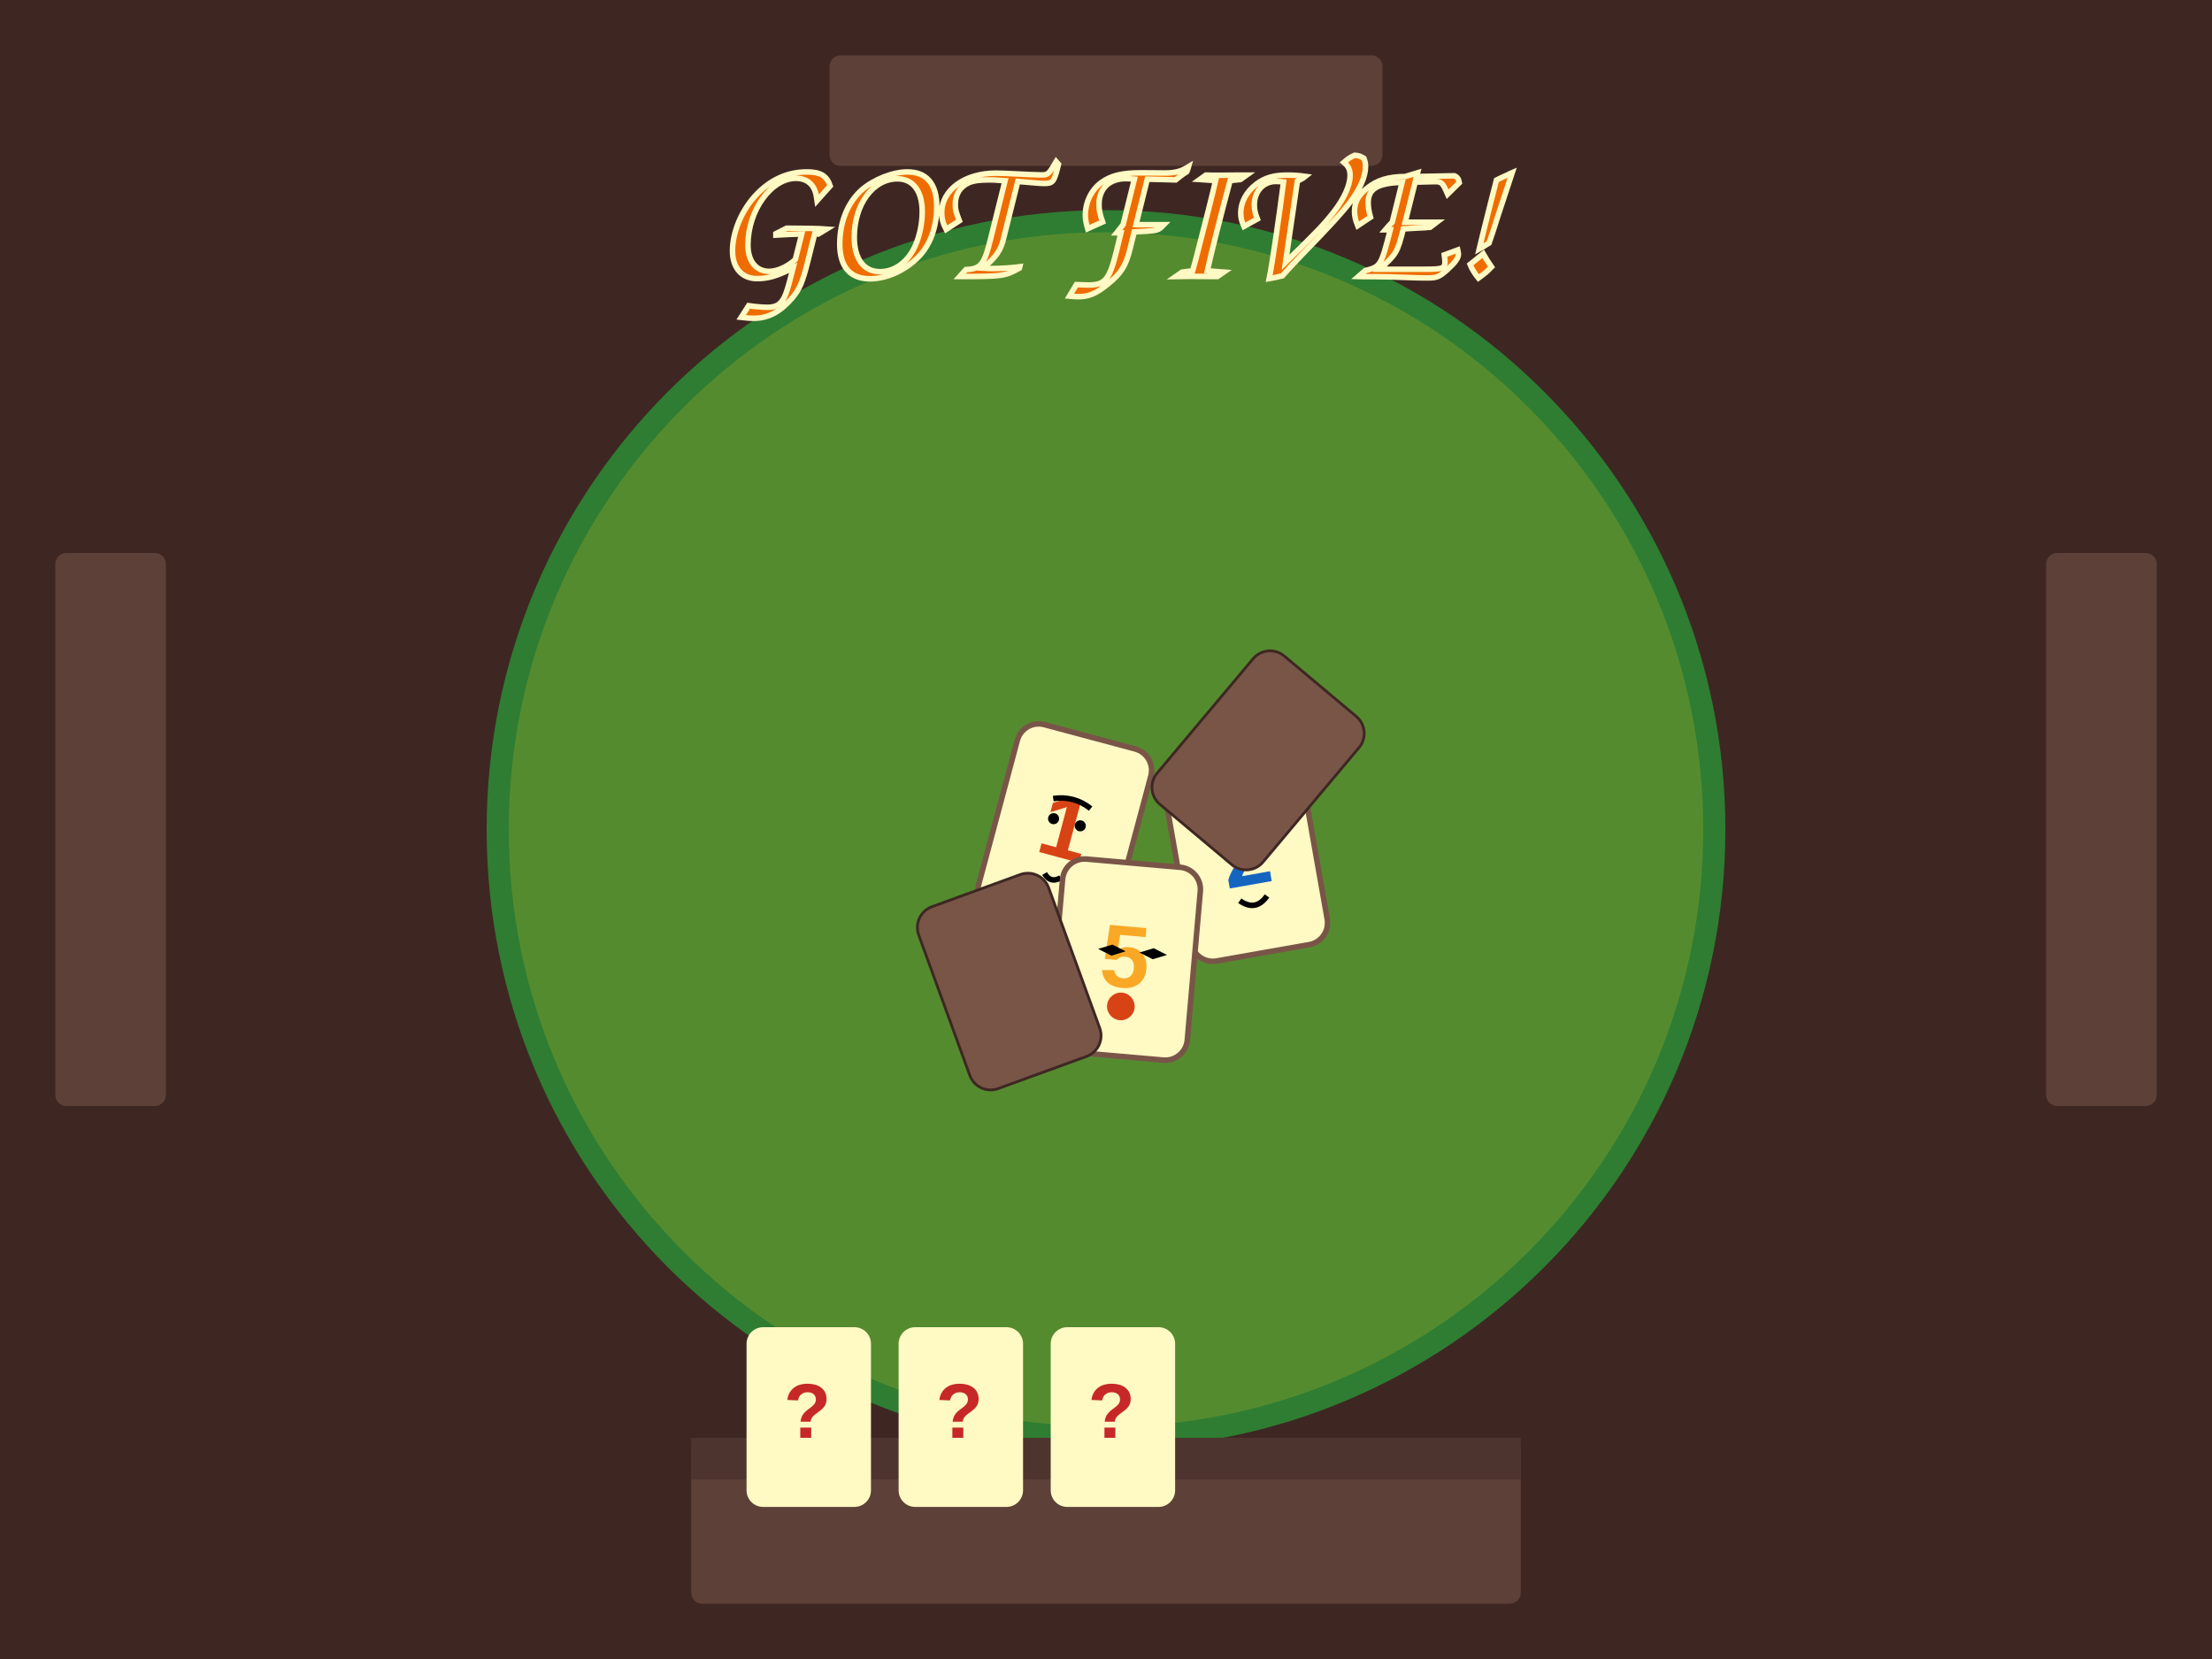
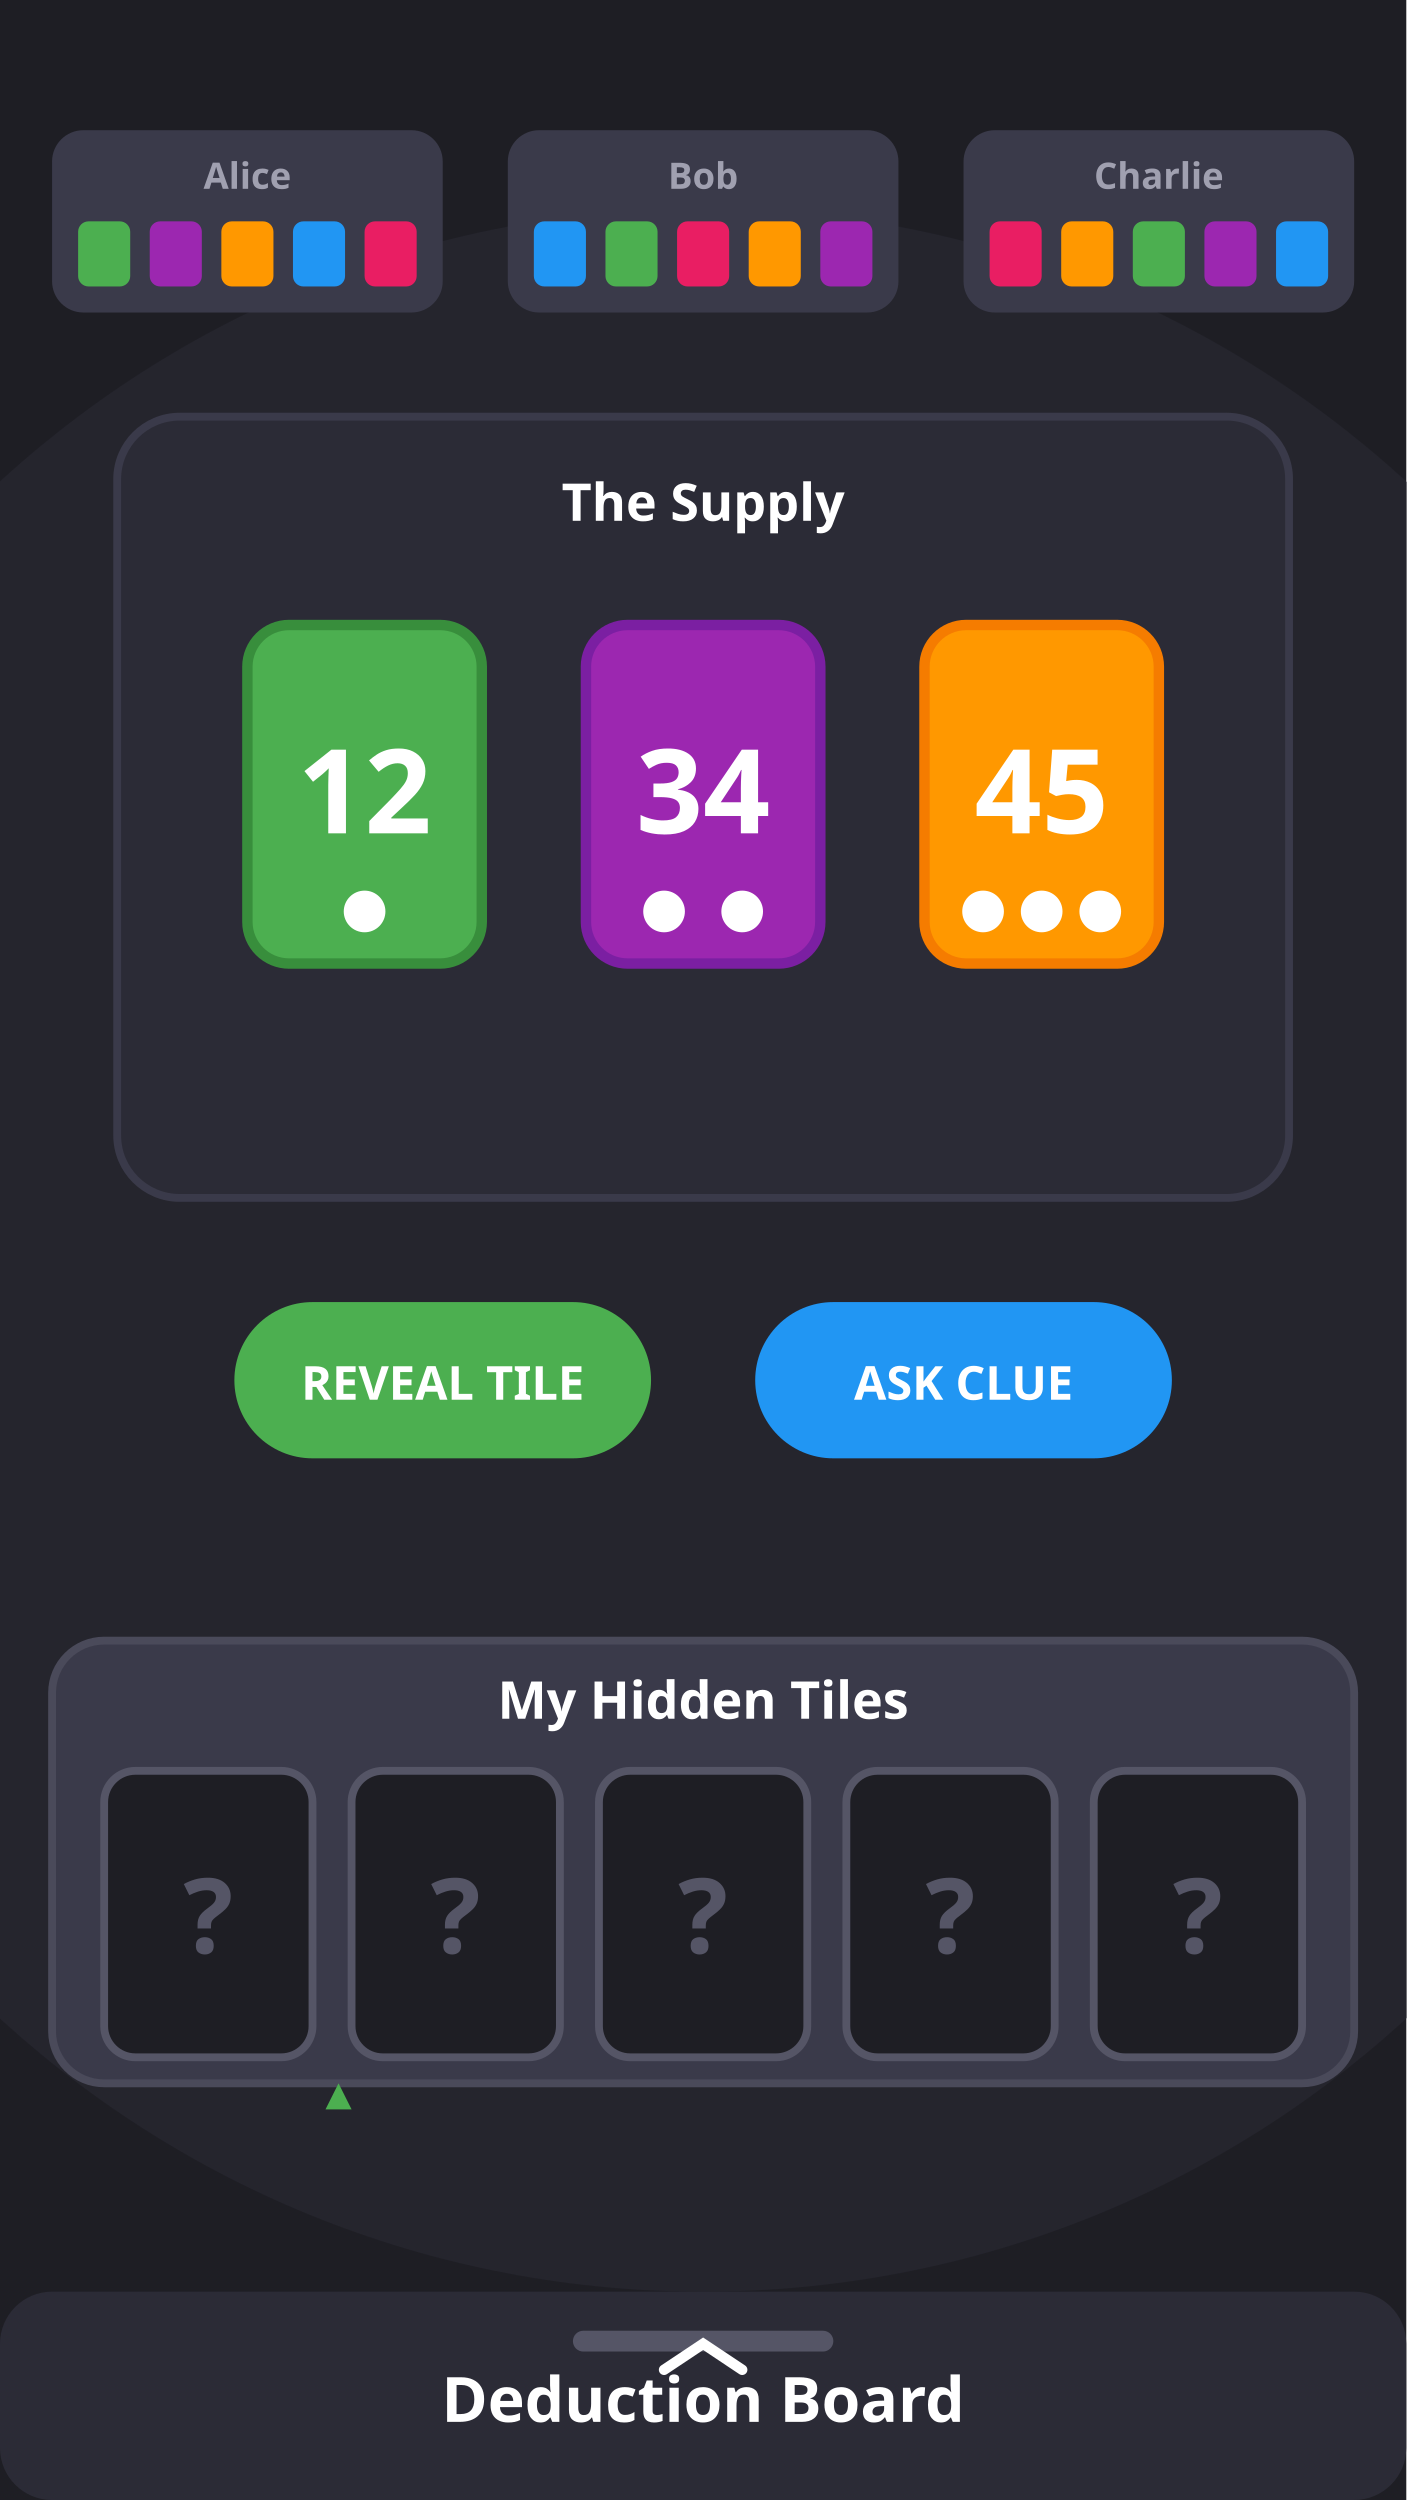
- <svg xmlns="http://www.w3.org/2000/svg" viewBox="0 0 800 600">
-   <rect width="800" height="600" fill="#3E2723" />
-   <circle cx="400" cy="300" r="220" fill="#558B2F" stroke="#2E7D32" stroke-width="8" />
-   <g id="tile-pool">
-     <g transform="translate(370, 260) rotate(15)">
-       <rect width="50" height="70" rx="8" fill="#FFF9C4" stroke="#795548" stroke-width="2" />
-       <text x="25" y="45" font-family="Arial, sans-serif" font-weight="bold" font-size="32" text-anchor="middle" fill="#D84315">1</text>
-       <path d="M18 25 Q25 22 32 25" stroke="black" fill="none" stroke-width="2" />
-       <circle cx="20" cy="32" r="2" fill="black" />
-       <circle cx="30" cy="32" r="2" fill="black" />
-       <path d="M22 52 Q25 55 28 52" stroke="black" fill="none" stroke-width="2" />
+ <svg xmlns="http://www.w3.org/2000/svg" viewBox="0 0 1080 1920">
+   <rect width="1080" height="1920" fill="#1E1E24" />
+   <circle cx="540" cy="960" r="800" fill="#2B2B36" opacity="0.5" />
+   <g transform="translate(40, 100)">
+     <rect width="300" height="140" rx="24" fill="#3A3A4A" />
+     <text x="150" y="45" font-family="sans-serif" font-weight="bold" font-size="28" fill="#A0A0B0" text-anchor="middle">Alice</text>
+     <rect x="20" y="70" width="40" height="50" rx="8" fill="#4CAF50" />
+     <rect x="75" y="70" width="40" height="50" rx="8" fill="#9C27B0" />
+     <rect x="130" y="70" width="40" height="50" rx="8" fill="#FF9800" />
+     <rect x="185" y="70" width="40" height="50" rx="8" fill="#2196F3" />
+     <rect x="240" y="70" width="40" height="50" rx="8" fill="#E91E63" />
+   </g>
+   <g transform="translate(390, 100)">
+     <rect width="300" height="140" rx="24" fill="#3A3A4A" />
+     <text x="150" y="45" font-family="sans-serif" font-weight="bold" font-size="28" fill="#A0A0B0" text-anchor="middle">Bob</text>
+     <rect x="20" y="70" width="40" height="50" rx="8" fill="#2196F3" />
+     <rect x="75" y="70" width="40" height="50" rx="8" fill="#4CAF50" />
+     <rect x="130" y="70" width="40" height="50" rx="8" fill="#E91E63" />
+     <rect x="185" y="70" width="40" height="50" rx="8" fill="#FF9800" />
+     <rect x="240" y="70" width="40" height="50" rx="8" fill="#9C27B0" />
+   </g>
+   <g transform="translate(740, 100)">
+     <rect width="300" height="140" rx="24" fill="#3A3A4A" />
+     <text x="150" y="45" font-family="sans-serif" font-weight="bold" font-size="28" fill="#A0A0B0" text-anchor="middle">Charlie</text>
+     <rect x="20" y="70" width="40" height="50" rx="8" fill="#E91E63" />
+     <rect x="75" y="70" width="40" height="50" rx="8" fill="#FF9800" />
+     <rect x="130" y="70" width="40" height="50" rx="8" fill="#4CAF50" />
+     <rect x="185" y="70" width="40" height="50" rx="8" fill="#9C27B0" />
+     <rect x="240" y="70" width="40" height="50" rx="8" fill="#2196F3" />
+   </g>
+   <rect x="90" y="320" width="900" height="600" rx="48" fill="#2B2B36" stroke="#3A3A4A" stroke-width="6" />
+   <text x="540" y="400" font-family="sans-serif" font-weight="bold" font-size="40" fill="#FFFFFF" text-anchor="middle">The Supply</text>
+   <g transform="translate(190, 480)">
+     <g transform="translate(0, 0)">
+       <rect width="180" height="260" rx="32" fill="#4CAF50" stroke="#388E3C" stroke-width="8" />
+       <text x="90" y="160" font-family="sans-serif" font-weight="900" font-size="90" fill="#FFFFFF" text-anchor="middle">12</text>
+       <circle cx="90" cy="220" r="16" fill="#FFFFFF" />
    </g>
-     <g transform="translate(420, 280) rotate(-10)">
-       <rect width="50" height="70" rx="8" fill="#FFF9C4" stroke="#795548" stroke-width="2" />
-       <text x="25" y="45" font-family="Arial, sans-serif" font-weight="bold" font-size="32" text-anchor="middle" fill="#1565C0">2</text>
-       <circle cx="20" cy="32" r="2" fill="black" />
-       <path d="M28 32 Q32 30 32 34" stroke="black" fill="none" stroke-width="2" />
-       <path d="M20 50 Q25 55 30 50" stroke="black" fill="none" stroke-width="2" />
+     <g transform="translate(260, 0)">
+       <rect width="180" height="260" rx="32" fill="#9C27B0" stroke="#7B1FA2" stroke-width="8" />
+       <text x="90" y="160" font-family="sans-serif" font-weight="900" font-size="90" fill="#FFFFFF" text-anchor="middle">34</text>
+       <circle cx="60" cy="220" r="16" fill="#FFFFFF" />
+       <circle cx="120" cy="220" r="16" fill="#FFFFFF" />
    </g>
-     <g transform="translate(385, 310) rotate(5)">
-       <rect width="50" height="70" rx="8" fill="#FFF9C4" stroke="#795548" stroke-width="2" />
-       <text x="25" y="45" font-family="Arial, sans-serif" font-weight="bold" font-size="32" text-anchor="middle" fill="#F9A825">5</text>
-       <path d="M15 32 L20 30 L25 32 L20 34 Z" fill="black" />
-       <path d="M30 32 L35 30 L40 32 L35 34 Z" fill="black" />
-       <circle cx="25" cy="52" r="5" fill="#D84315" />
+     <g transform="translate(520, 0)">
+       <rect width="180" height="260" rx="32" fill="#FF9800" stroke="#F57C00" stroke-width="8" />
+       <text x="90" y="160" font-family="sans-serif" font-weight="900" font-size="90" fill="#FFFFFF" text-anchor="middle">45</text>
+       <circle cx="45" cy="220" r="16" fill="#FFFFFF" />
+       <circle cx="90" cy="220" r="16" fill="#FFFFFF" />
+       <circle cx="135" cy="220" r="16" fill="#FFFFFF" />
    </g>
-     <rect x="340" y="320" width="50" height="70" rx="8" fill="#795548" stroke="#3E2723" transform="rotate(-20, 365, 355)" />
-     <rect x="430" y="240" width="50" height="70" rx="8" fill="#795548" stroke="#3E2723" transform="rotate(40, 455, 275)" />
  </g>
-   <rect x="250" y="520" width="300" height="60" rx="4" fill="#5D4037" />
-   <rect x="250" y="520" width="300" height="15" fill="#4E342E" />
-   <g transform="translate(270, 480)">
-     <rect width="45" height="65" rx="6" fill="#FFF9C4" />
-     <text x="22" y="40" font-family="Arial" font-weight="bold" font-size="28" text-anchor="middle" fill="#C62828">?</text>
+   <g transform="translate(180, 1000)">
+     <rect width="320" height="120" rx="60" fill="#4CAF50" />
+     <text x="160" y="75" font-family="sans-serif" font-weight="bold" font-size="36" fill="#FFFFFF" text-anchor="middle">REVEAL TILE</text>
  </g>
-   <g transform="translate(325, 480)">
-     <rect width="45" height="65" rx="6" fill="#FFF9C4" />
-     <text x="22" y="40" font-family="Arial" font-weight="bold" font-size="28" text-anchor="middle" fill="#C62828">?</text>
+   <g transform="translate(580, 1000)">
+     <rect width="320" height="120" rx="60" fill="#2196F3" />
+     <text x="160" y="75" font-family="sans-serif" font-weight="bold" font-size="36" fill="#FFFFFF" text-anchor="middle">ASK CLUE</text>
  </g>
-   <g transform="translate(380, 480)">
-     <rect width="45" height="65" rx="6" fill="#FFF9C4" />
-     <text x="22" y="40" font-family="Arial" font-weight="bold" font-size="28" text-anchor="middle" fill="#C62828">?</text>
+   <g transform="translate(40, 1260)">
+     <rect width="1000" height="340" rx="40" fill="#3A3A4A" stroke="#4A4A5A" stroke-width="6" />
+     <text x="500" y="60" font-family="sans-serif" font-weight="bold" font-size="40" fill="#FFFFFF" text-anchor="middle">My Hidden Tiles</text>
+     <g transform="translate(40, 100)">
+       <g transform="translate(0, 0)">
+         <rect width="160" height="220" rx="24" fill="#1E1E24" stroke="#555566" stroke-width="6" />
+         <text x="80" y="140" font-family="sans-serif" font-weight="bold" font-size="80" fill="#555566" text-anchor="middle">?</text>
+       </g>
+       <polygon points="170,260 180,240 190,260" fill="#4CAF50" />
+       <g transform="translate(190, 0)">
+         <rect width="160" height="220" rx="24" fill="#1E1E24" stroke="#555566" stroke-width="6" />
+         <text x="80" y="140" font-family="sans-serif" font-weight="bold" font-size="80" fill="#555566" text-anchor="middle">?</text>
+       </g>
+       <g transform="translate(380, 0)">
+         <rect width="160" height="220" rx="24" fill="#1E1E24" stroke="#555566" stroke-width="6" />
+         <text x="80" y="140" font-family="sans-serif" font-weight="bold" font-size="80" fill="#555566" text-anchor="middle">?</text>
+       </g>
+       <g transform="translate(570, 0)">
+         <rect width="160" height="220" rx="24" fill="#1E1E24" stroke="#555566" stroke-width="6" />
+         <text x="80" y="140" font-family="sans-serif" font-weight="bold" font-size="80" fill="#555566" text-anchor="middle">?</text>
+       </g>
+       <g transform="translate(760, 0)">
+         <rect width="160" height="220" rx="24" fill="#1E1E24" stroke="#555566" stroke-width="6" />
+         <text x="80" y="140" font-family="sans-serif" font-weight="bold" font-size="80" fill="#555566" text-anchor="middle">?</text>
+       </g>
+     </g>
  </g>
-   <rect x="20" y="200" width="40" height="200" rx="4" fill="#5D4037" />
-   <rect x="740" y="200" width="40" height="200" rx="4" fill="#5D4037" />
-   <rect x="300" y="20" width="200" height="40" rx="4" fill="#5D4037" />
-   <text x="400" y="100" font-family="'Comic Sans MS', cursive" font-size="64" font-weight="black" text-anchor="middle" fill="#EF6C00" stroke="#FFF9C4" stroke-width="2">GOT FIVE!</text>
+   <rect x="0" y="1760" width="1080" height="160" fill="#2B2B36" rx="40" />
+   <rect x="440" y="1790" width="200" height="16" rx="8" fill="#555566" />
+   <text x="540" y="1860" font-family="sans-serif" font-weight="bold" font-size="48" fill="#FFFFFF" text-anchor="middle">Deduction Board</text>
+   <path d="M510,1820 L540,1800 L570,1820" stroke="#FFFFFF" stroke-width="8" fill="none" stroke-linecap="round" />
</svg>
